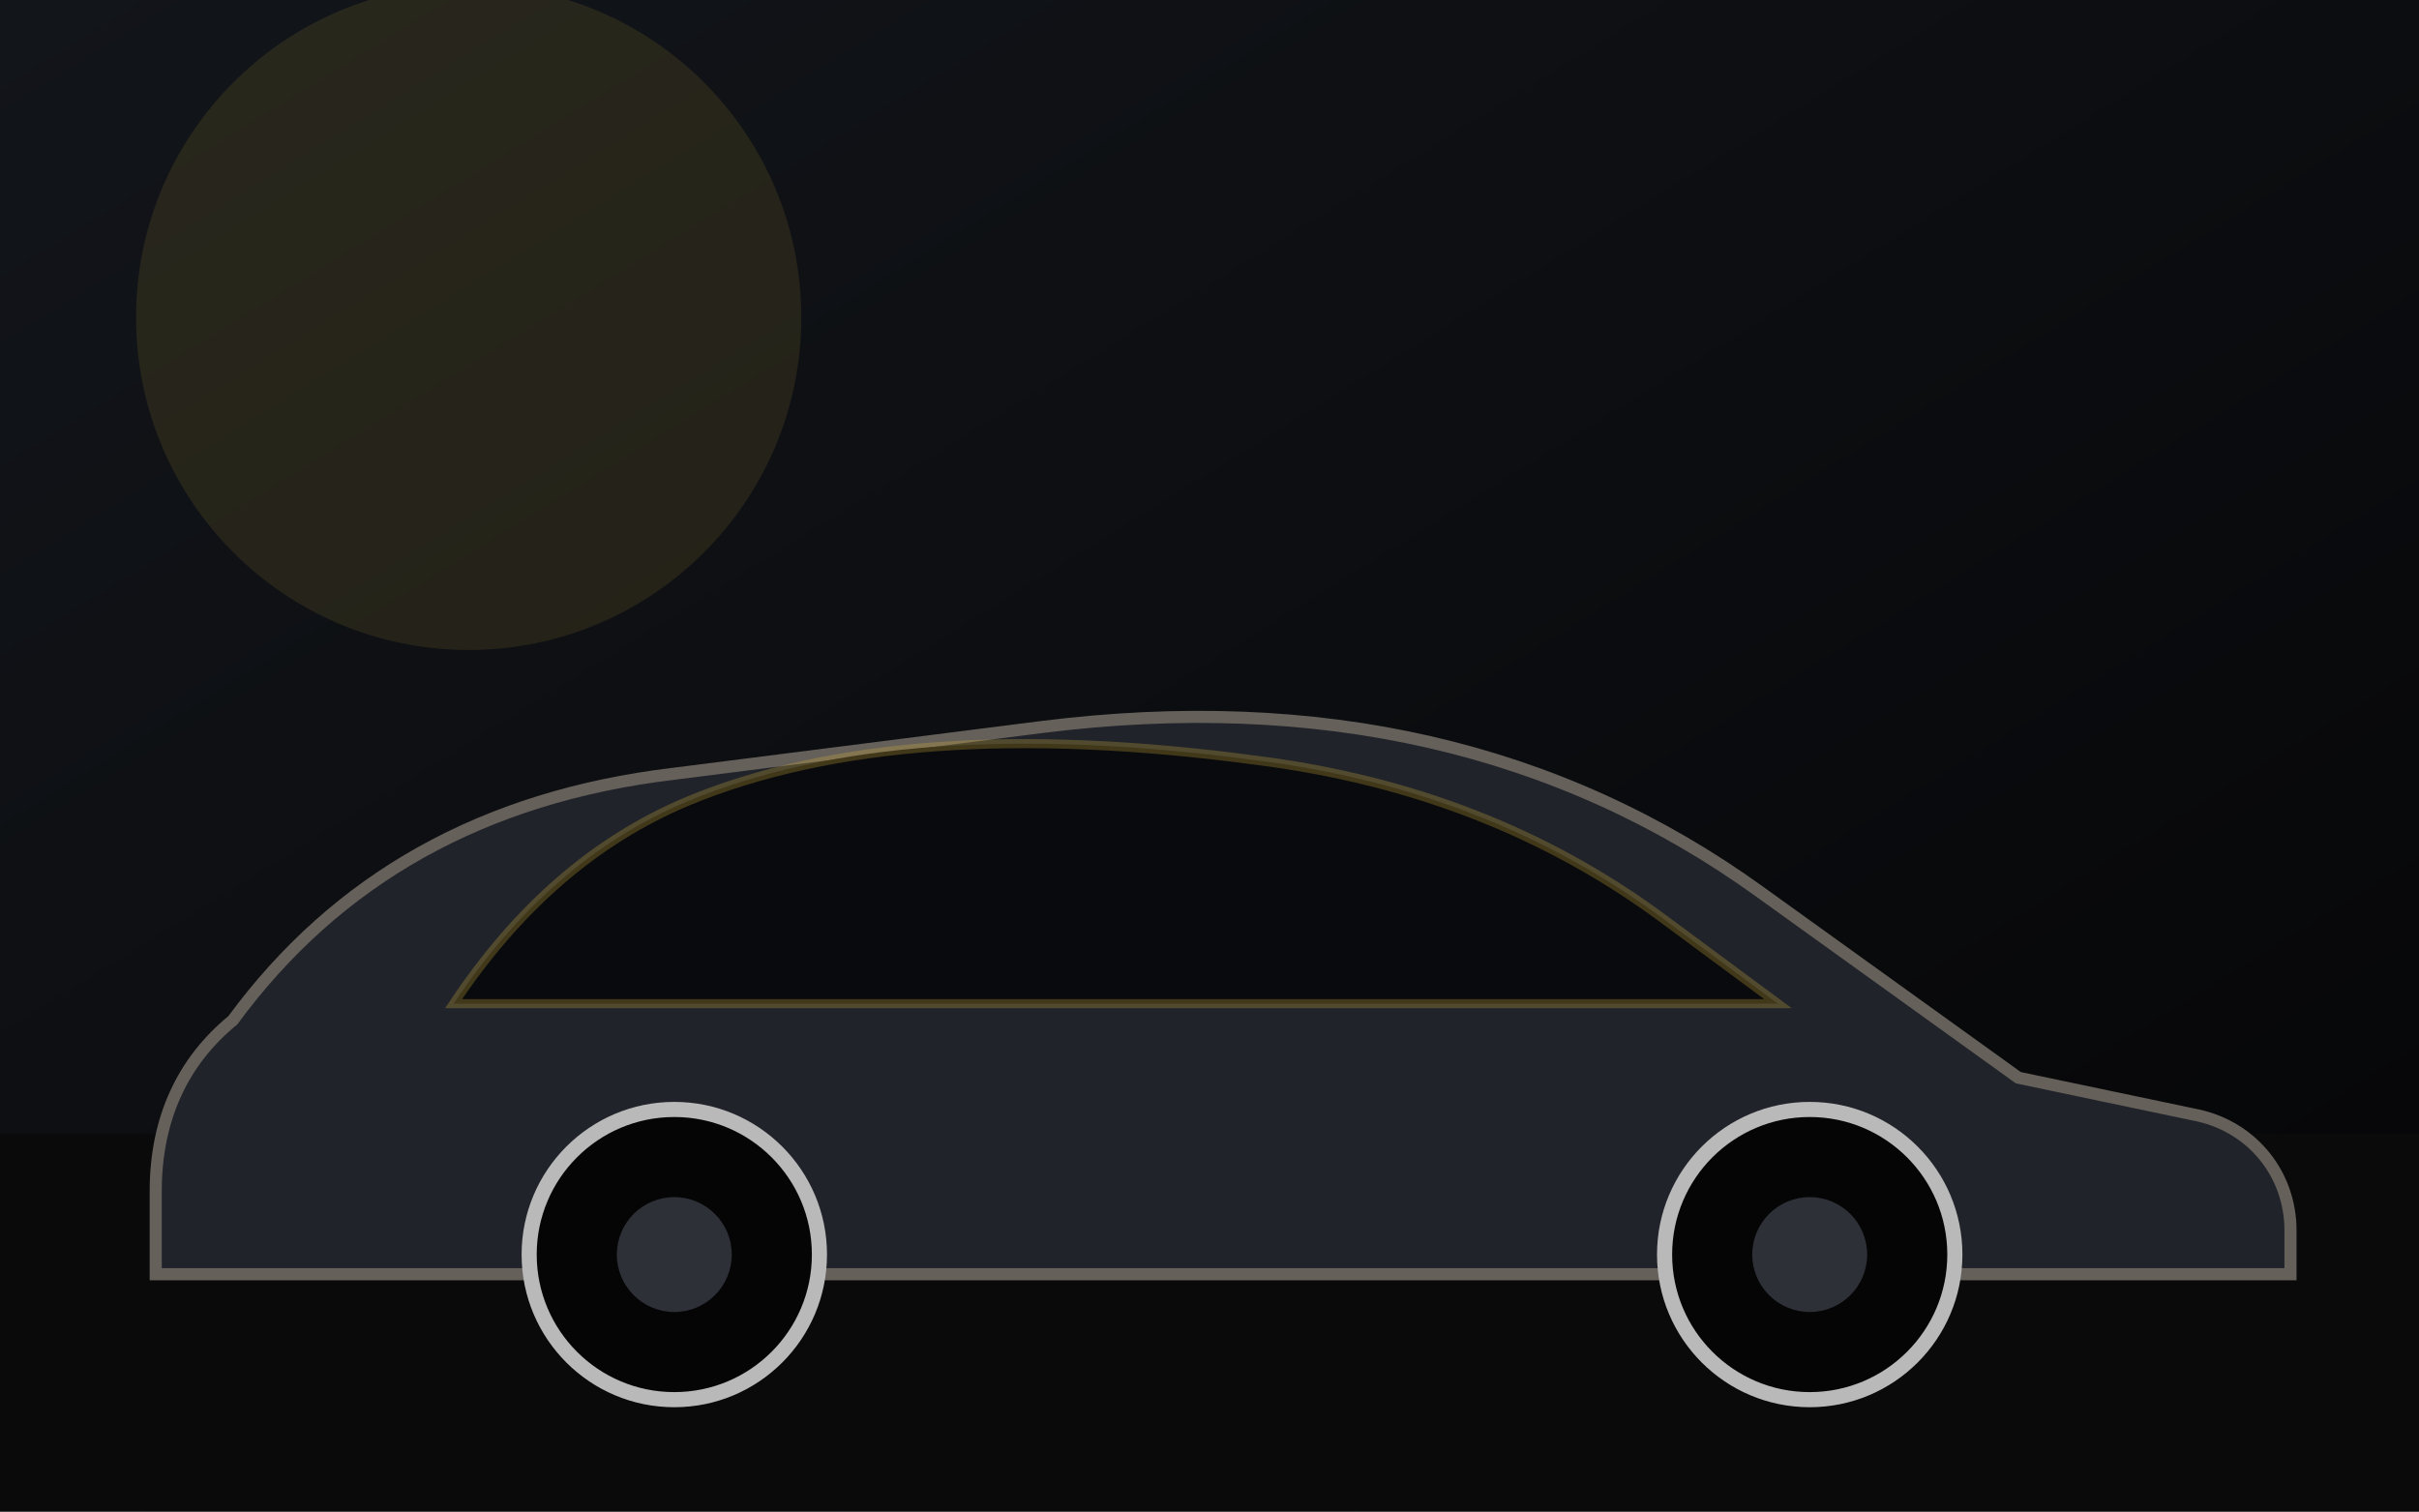
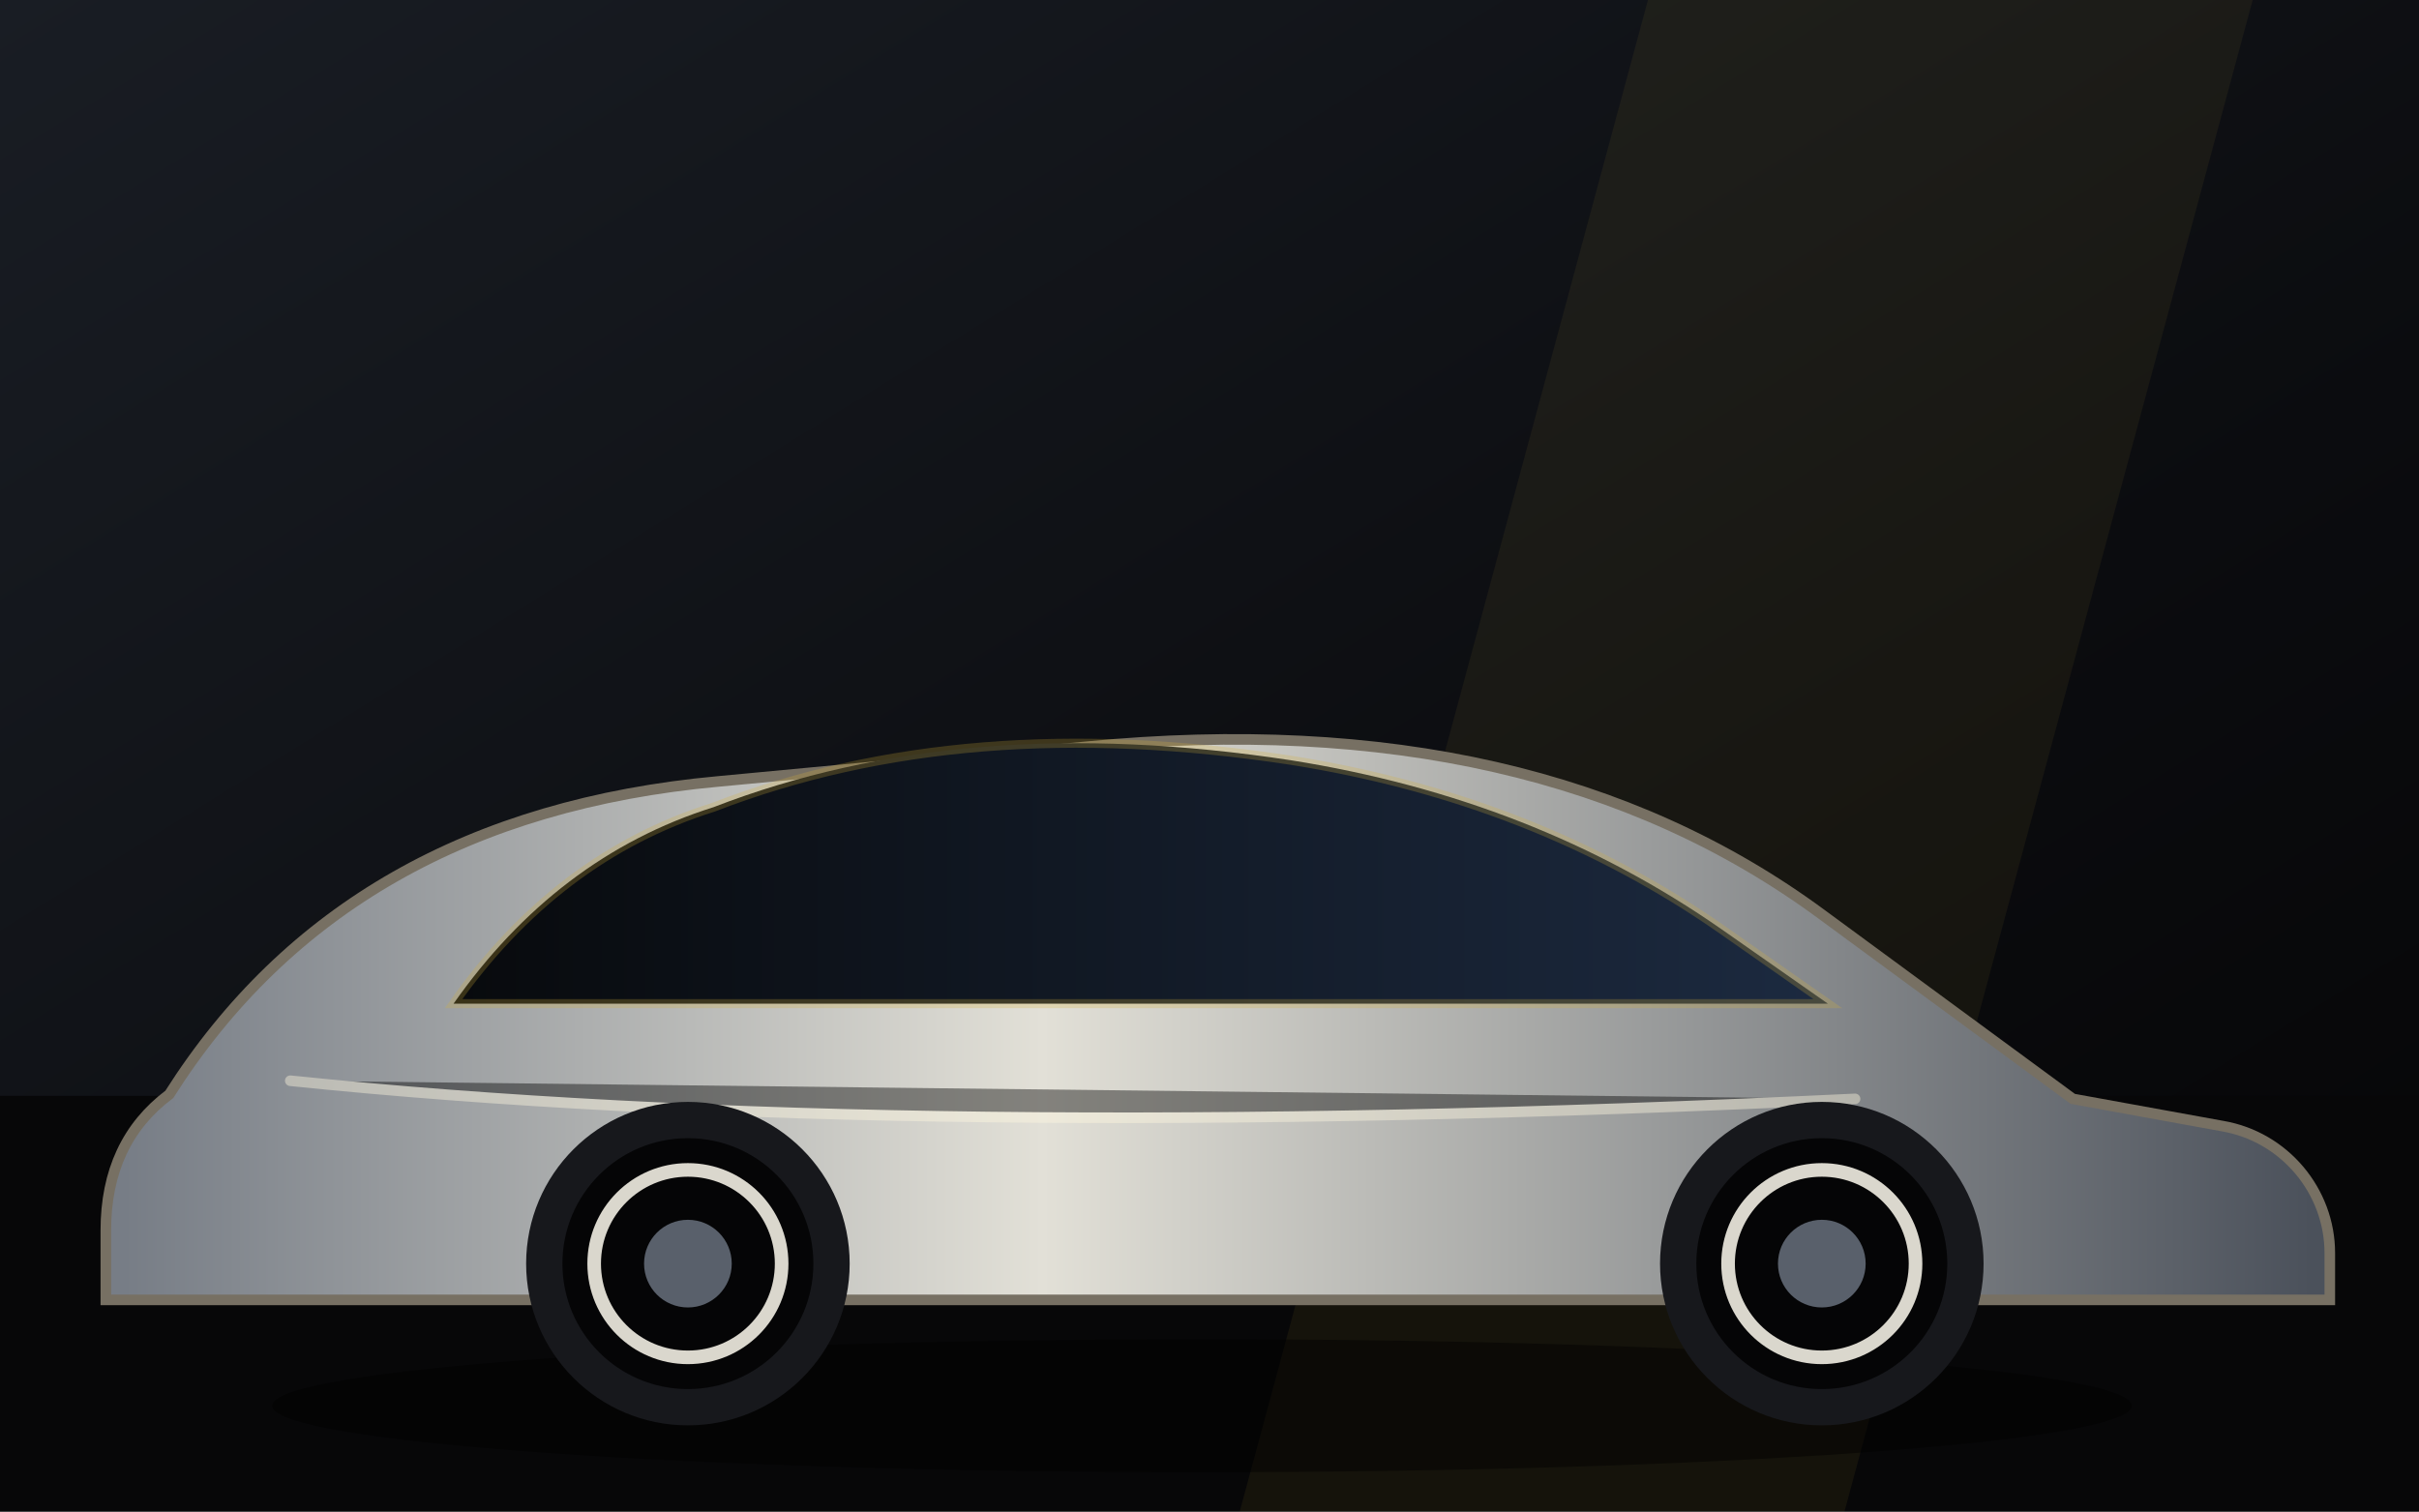
- <svg xmlns="http://www.w3.org/2000/svg" viewBox="0 0 1600 1000" role="img" aria-label="Coupe premium gris">
+ <svg xmlns="http://www.w3.org/2000/svg" viewBox="0 0 1600 1000" role="img" aria-label="Coupe premium gris en estudio">
  <defs>
    <linearGradient id="bg" x1="0" y1="0" x2="1" y2="1">
-       <stop offset="0" stop-color="#12151a" />
+       <stop offset="0" stop-color="#191d24" />
+       <stop offset="0.62" stop-color="#0b0c0f" />
      <stop offset="1" stop-color="#050506" />
+     </linearGradient>
+     <linearGradient id="body" x1="0" x2="1">
+       <stop offset="0" stop-color="#777d86" />
+       <stop offset="0.42" stop-color="#e2e0d7" />
+       <stop offset="1" stop-color="#4b515b" />
+     </linearGradient>
+     <linearGradient id="window" x1="0" x2="1">
+       <stop offset="0" stop-color="#080a0d" />
+       <stop offset="1" stop-color="#1c2a40" />
    </linearGradient>
  </defs>
  <rect width="1600" height="1000" fill="url(#bg)" />
-   <path d="M0 750h1600v250H0z" fill="#0a0a0b" />
-   <circle cx="310" cy="210" r="220" fill="#d4af39" opacity="0.12" />
-   <path d="M154 675c69-94 166-148 291-163l244-31c183-23 342 13 475 109l171 123 119 25c36 8 61 39 61 76v29H103v-55c0-48 18-86 51-113z" fill="#20232a" stroke="#65605a" stroke-width="8" />
-   <path d="M455 530c94-39 219-48 376-27 103 13 192 48 268 104l77 57H300c42-63 93-108 155-134z" fill="#090a0d" stroke="#d4af39" stroke-opacity="0.28" stroke-width="6" />
-   <circle cx="446" cy="830" r="96" fill="#050506" stroke="#b9b9b9" stroke-width="10" />
-   <circle cx="446" cy="830" r="38" fill="#2d3037" />
-   <circle cx="1197" cy="830" r="96" fill="#050506" stroke="#b9b9b9" stroke-width="10" />
-   <circle cx="1197" cy="830" r="38" fill="#2d3037" />
+   <path d="M0 725h1600v275H0z" fill="#070708" />
+   <path d="M1090 0h400l-270 1000H820z" fill="#d4af39" opacity="0.07" />
+   <ellipse cx="795" cy="930" rx="615" ry="44" fill="#000" opacity="0.45" />
+   <path d="M112 724c78-123 199-192 363-207l244-23c198-19 360 18 486 111l166 122 99 18c41 7 71 43 71 84v31H70v-46c0-39 14-69 42-90z" fill="url(#body)" stroke="#777063" stroke-width="7" />
+   <path d="M472 534c111-43 238-53 382-31 107 17 202 54 285 112l70 49H300c45-64 102-108 172-130z" fill="url(#window)" stroke="#d4af39" stroke-opacity="0.24" stroke-width="6" />
+   <path d="M192 715c271 28 616 32 1035 12" stroke="#fff7df" stroke-width="7" stroke-linecap="round" opacity="0.42" />
+   <circle cx="455" cy="836" r="95" fill="#050506" stroke="#17181c" stroke-width="24" />
+   <circle cx="455" cy="836" r="62" fill="none" stroke="#dad7cd" stroke-width="9" />
+   <circle cx="455" cy="836" r="29" fill="#59606b" />
+   <circle cx="1205" cy="836" r="95" fill="#050506" stroke="#17181c" stroke-width="24" />
+   <circle cx="1205" cy="836" r="62" fill="none" stroke="#dad7cd" stroke-width="9" />
+   <circle cx="1205" cy="836" r="29" fill="#59606b" />
</svg>
